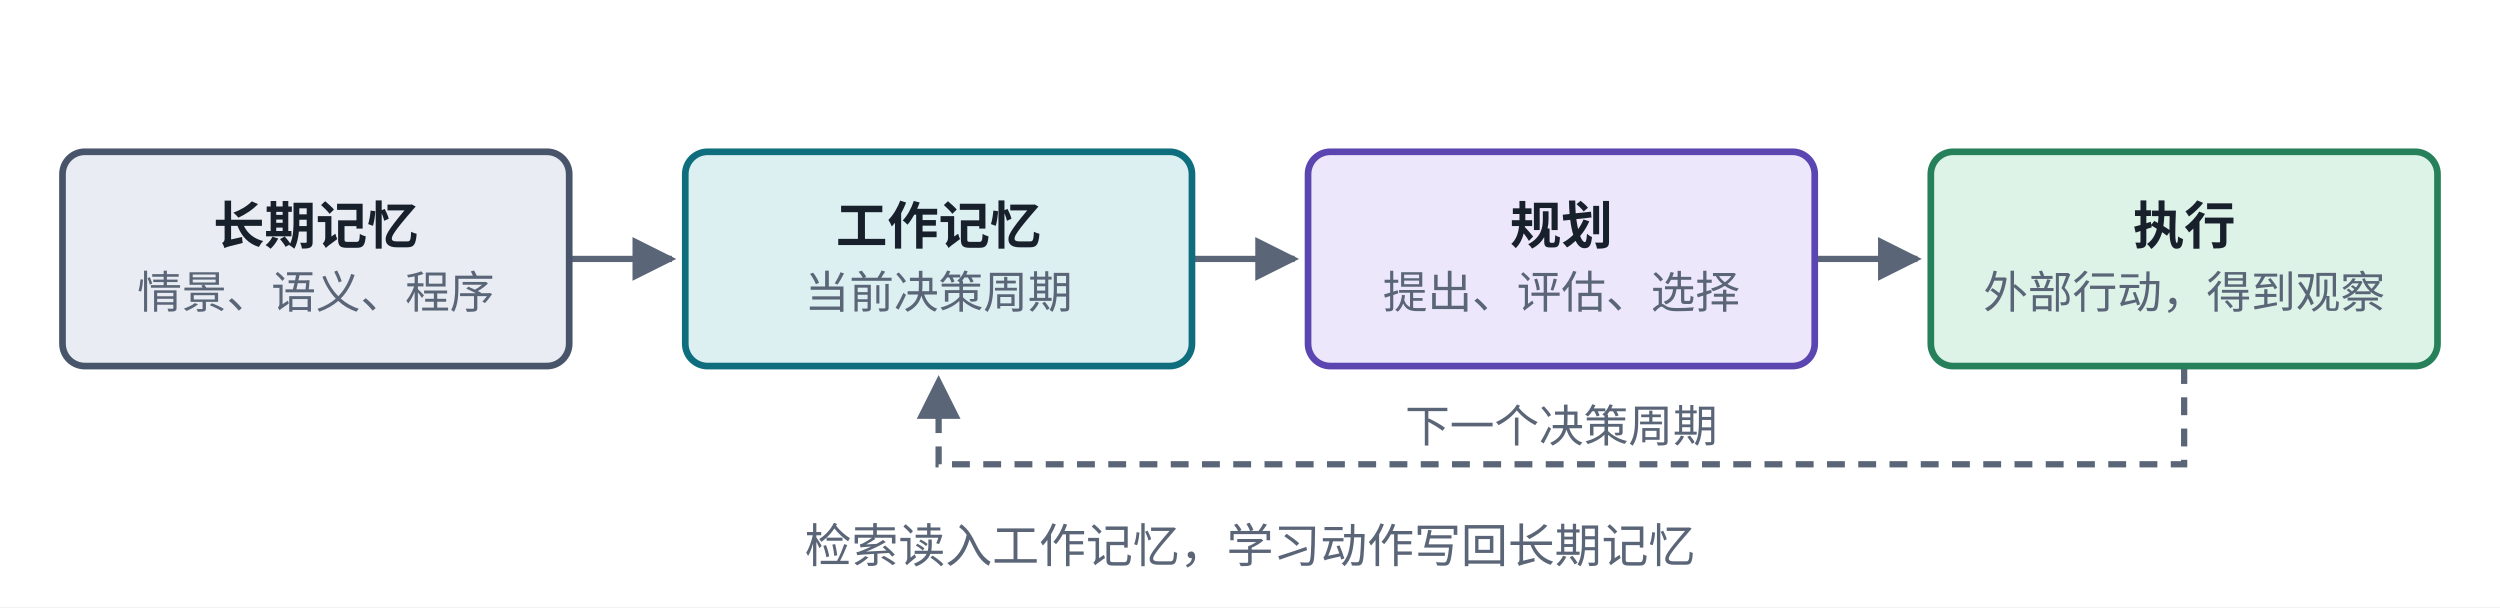
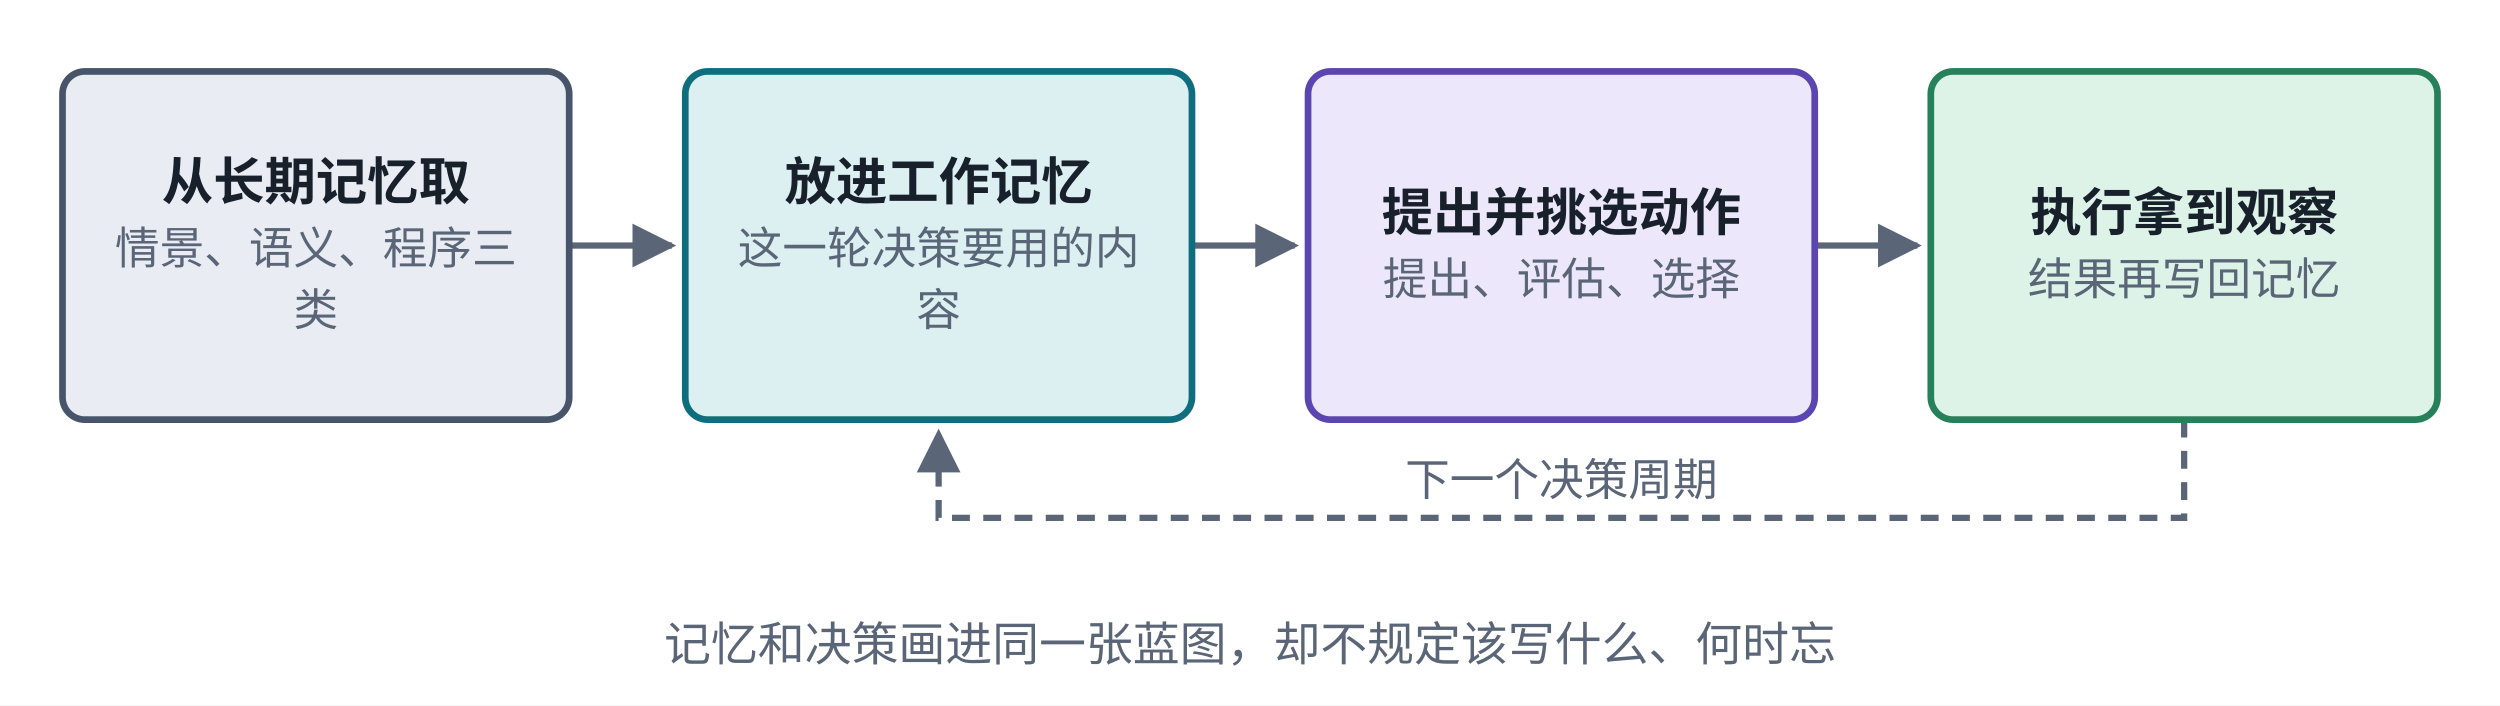
- <svg xmlns="http://www.w3.org/2000/svg" viewBox="0 0 560 136" width="560" height="136" role="img" aria-label="CoALA 结构">
+ <svg xmlns="http://www.w3.org/2000/svg" viewBox="0 0 560 158" width="560" height="158" role="img" aria-label="CoALA 结构">
  <defs>
    <marker id="ah-cardb3" viewBox="0 0 10 10" refX="9" refY="5" markerWidth="7" markerHeight="7" orient="auto-start-reverse">
      <path d="M0,0 L10,5 L0,10 z" fill="#5A6577" />
    </marker>
  </defs>
-   <rect x="0" y="0" width="560" height="136" fill="#ffffff" />
-   <path d="M127.5,58 L150.5,58" fill="none" stroke="#5A6577" stroke-width="1.4" marker-end="url(#ah-cardb3)" />
-   <path d="M267,58 L290,58" fill="none" stroke="#5A6577" stroke-width="1.4" marker-end="url(#ah-cardb3)" />
-   <path d="M406.5,58 L429.5,58" fill="none" stroke="#5A6577" stroke-width="1.4" marker-end="url(#ah-cardb3)" />
-   <path d="M489.25,82 L489.25,104 L210.25,104 L210.25,85" fill="none" stroke="#5A6577" stroke-width="1.4" stroke-dasharray="4 3" marker-end="url(#ah-cardb3)" />
-   <rect x="14" y="34" width="113.5" height="48" rx="5" fill="#E9EDF3" stroke="#47546A" stroke-width="1.5" />
-   <rect x="153.5" y="34" width="113.5" height="48" rx="5" fill="#DCEFF1" stroke="#0E6E7E" stroke-width="1.5" />
-   <rect x="293" y="34" width="113.5" height="48" rx="5" fill="#ECE7FB" stroke="#5B45B0" stroke-width="1.5" />
-   <rect x="432.5" y="34" width="113.5" height="48" rx="5" fill="#DDF3E8" stroke="#26805A" stroke-width="1.5" />
-   <text x="70.75" y="54.665" text-anchor="middle" font-size="11.5" font-weight="600" fill="#18202C" font-family="PingFang SC, Noto Sans CJK SC, Microsoft YaHei, sans-serif">长期记忆</text>
-   <text x="70.75" y="69.035" text-anchor="middle" font-size="10" font-weight="400" fill="#5A6577" font-family="PingFang SC, Noto Sans CJK SC, Microsoft YaHei, sans-serif">情景、语义、程序</text>
-   <text x="210.25" y="54.665" text-anchor="middle" font-size="11.5" font-weight="600" fill="#18202C" font-family="PingFang SC, Noto Sans CJK SC, Microsoft YaHei, sans-serif">工作记忆</text>
-   <text x="210.25" y="69.035" text-anchor="middle" font-size="10" font-weight="400" fill="#5A6577" font-family="PingFang SC, Noto Sans CJK SC, Microsoft YaHei, sans-serif">当前决策周期</text>
-   <text x="349.75" y="54.665" text-anchor="middle" font-size="11.5" font-weight="600" fill="#18202C" font-family="PingFang SC, Noto Sans CJK SC, Microsoft YaHei, sans-serif">规划</text>
-   <text x="349.75" y="69.035" text-anchor="middle" font-size="10" font-weight="400" fill="#5A6577" font-family="PingFang SC, Noto Sans CJK SC, Microsoft YaHei, sans-serif">提出、评估、选择</text>
-   <text x="489.25" y="54.665" text-anchor="middle" font-size="11.5" font-weight="600" fill="#18202C" font-family="PingFang SC, Noto Sans CJK SC, Microsoft YaHei, sans-serif">执行</text>
-   <text x="489.25" y="69.035" text-anchor="middle" font-size="10" font-weight="400" fill="#5A6577" font-family="PingFang SC, Noto Sans CJK SC, Microsoft YaHei, sans-serif">外部行动，得到观察</text>
-   <text x="349.75" y="99" text-anchor="middle" font-size="10" font-weight="400" fill="#5A6577" font-family="PingFang SC, Noto Sans CJK SC, Microsoft YaHei, sans-serif" style="paint-order:stroke;stroke-width:4px;stroke-linejoin:round" stroke="#ffffff">下一个决策周期</text>
-   <text x="280" y="126" text-anchor="middle" font-size="10.5" font-weight="500" fill="#5A6577" font-family="PingFang SC, Noto Sans CJK SC, Microsoft YaHei, sans-serif">检索读入工作记忆，学习动作写回长期记忆</text>
+   <rect x="0" y="0" width="560" height="158" fill="#ffffff" />
+   <path d="M127.5,55 L150.5,55" fill="none" stroke="#5A6577" stroke-width="1.4" marker-end="url(#ah-cardb3)" />
+   <path d="M267,55 L290,55" fill="none" stroke="#5A6577" stroke-width="1.4" marker-end="url(#ah-cardb3)" />
+   <path d="M406.5,55 L429.5,55" fill="none" stroke="#5A6577" stroke-width="1.4" marker-end="url(#ah-cardb3)" />
+   <path d="M489.25,94 L489.25,116 L210.25,116 L210.25,97" fill="none" stroke="#5A6577" stroke-width="1.4" stroke-dasharray="4 3" marker-end="url(#ah-cardb3)" />
+   <rect x="14" y="16" width="113.5" height="78" rx="5" fill="#E9EDF3" stroke="#47546A" stroke-width="1.5" />
+   <rect x="153.5" y="16" width="113.5" height="78" rx="5" fill="#DCEFF1" stroke="#0E6E7E" stroke-width="1.5" />
+   <rect x="293" y="16" width="113.5" height="78" rx="5" fill="#ECE7FB" stroke="#5B45B0" stroke-width="1.5" />
+   <rect x="432.5" y="16" width="113.5" height="78" rx="5" fill="#DDF3E8" stroke="#26805A" stroke-width="1.5" />
+   <text x="70.75" y="44.765" text-anchor="middle" font-size="11.5" font-weight="600" fill="#18202C" font-family="PingFang SC, Noto Sans CJK SC, Microsoft YaHei, sans-serif">从长期记忆取</text>
+   <text x="70.75" y="59.135" text-anchor="middle" font-size="10" font-weight="400" fill="#5A6577" font-family="PingFang SC, Noto Sans CJK SC, Microsoft YaHei, sans-serif">情景、语义、程序三</text>
+   <text x="70.75" y="72.935" text-anchor="middle" font-size="10" font-weight="400" fill="#5A6577" font-family="PingFang SC, Noto Sans CJK SC, Microsoft YaHei, sans-serif">类</text>
+   <text x="210.25" y="44.765" text-anchor="middle" font-size="11.5" font-weight="600" fill="#18202C" font-family="PingFang SC, Noto Sans CJK SC, Microsoft YaHei, sans-serif">放进工作记忆</text>
+   <text x="210.25" y="59.135" text-anchor="middle" font-size="10" font-weight="400" fill="#5A6577" font-family="PingFang SC, Noto Sans CJK SC, Microsoft YaHei, sans-serif">这一轮决策要用的内</text>
+   <text x="210.25" y="72.935" text-anchor="middle" font-size="10" font-weight="400" fill="#5A6577" font-family="PingFang SC, Noto Sans CJK SC, Microsoft YaHei, sans-serif">容</text>
+   <text x="349.75" y="51.665" text-anchor="middle" font-size="11.5" font-weight="600" fill="#18202C" font-family="PingFang SC, Noto Sans CJK SC, Microsoft YaHei, sans-serif">提出并挑选动作</text>
+   <text x="349.75" y="66.035" text-anchor="middle" font-size="10" font-weight="400" fill="#5A6577" font-family="PingFang SC, Noto Sans CJK SC, Microsoft YaHei, sans-serif">提出、评估、选择</text>
+   <text x="489.25" y="51.665" text-anchor="middle" font-size="11.5" font-weight="600" fill="#18202C" font-family="PingFang SC, Noto Sans CJK SC, Microsoft YaHei, sans-serif">执行拿到观察</text>
+   <text x="489.25" y="66.035" text-anchor="middle" font-size="10" font-weight="400" fill="#5A6577" font-family="PingFang SC, Noto Sans CJK SC, Microsoft YaHei, sans-serif">结果再写回记忆</text>
+   <text x="349.75" y="111" text-anchor="middle" font-size="10" font-weight="400" fill="#5A6577" font-family="PingFang SC, Noto Sans CJK SC, Microsoft YaHei, sans-serif" style="paint-order:stroke;stroke-width:4px;stroke-linejoin:round" stroke="#ffffff">下一个决策周期</text>
+   <text x="280" y="148" text-anchor="middle" font-size="10.5" font-weight="500" fill="#5A6577" font-family="PingFang SC, Noto Sans CJK SC, Microsoft YaHei, sans-serif">记忆和决策画进同一张蓝图，却不规定该写什么、何时忘</text>
</svg>
